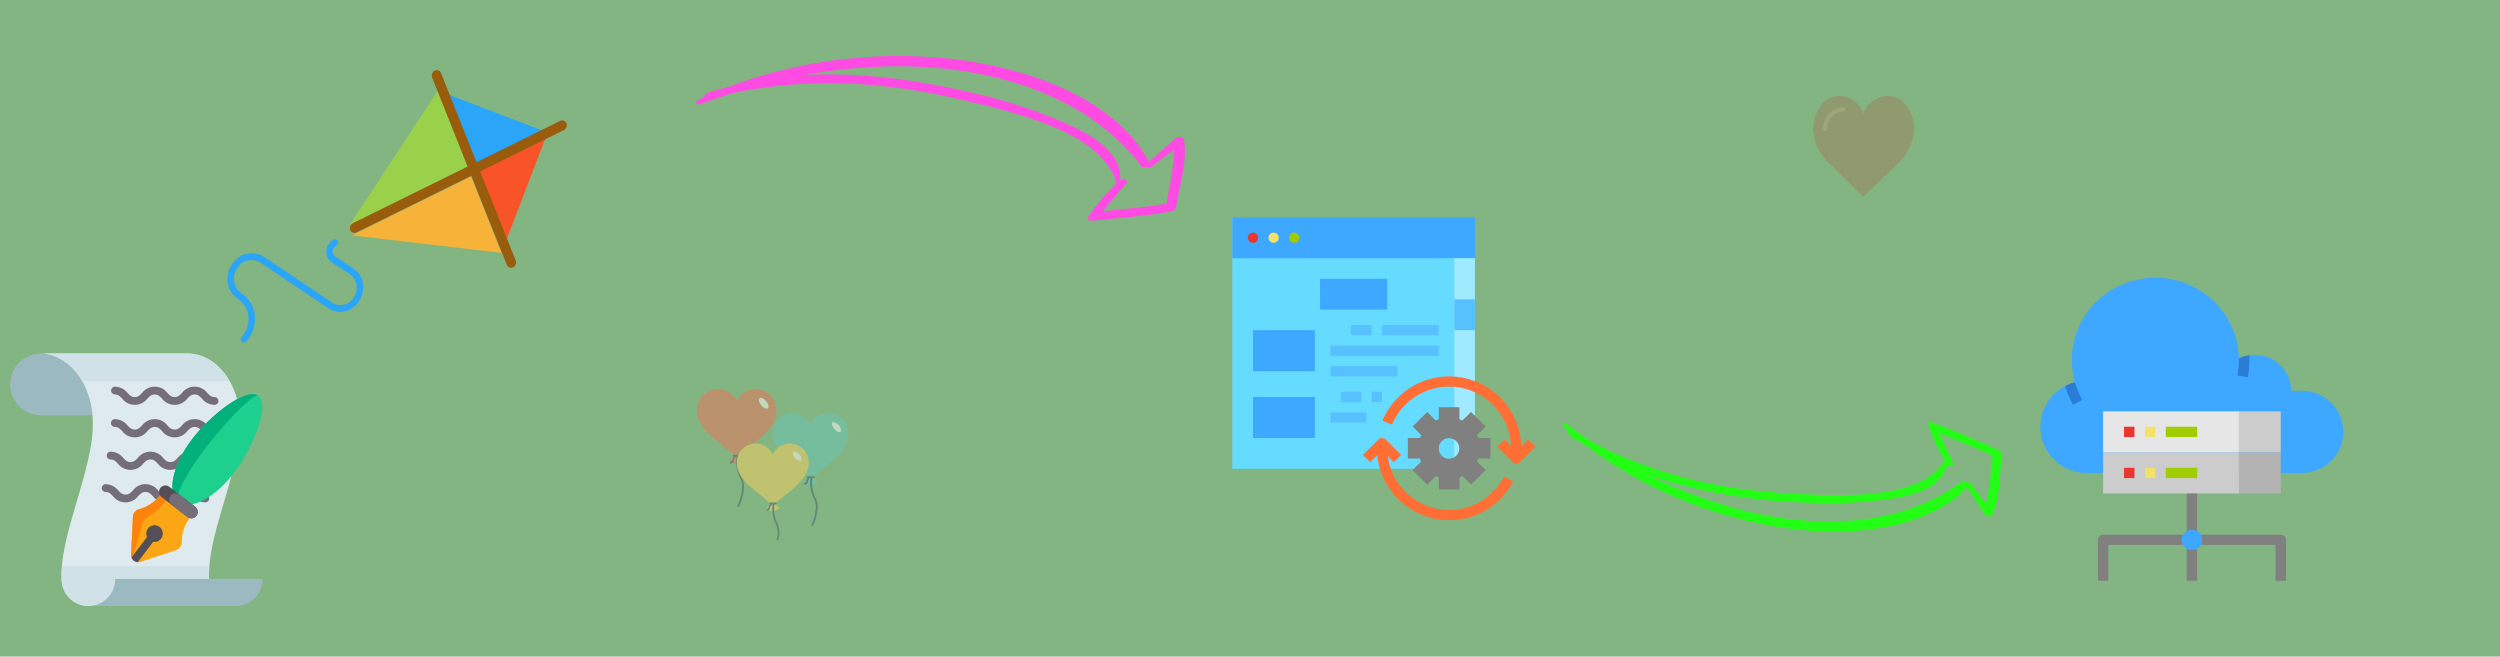
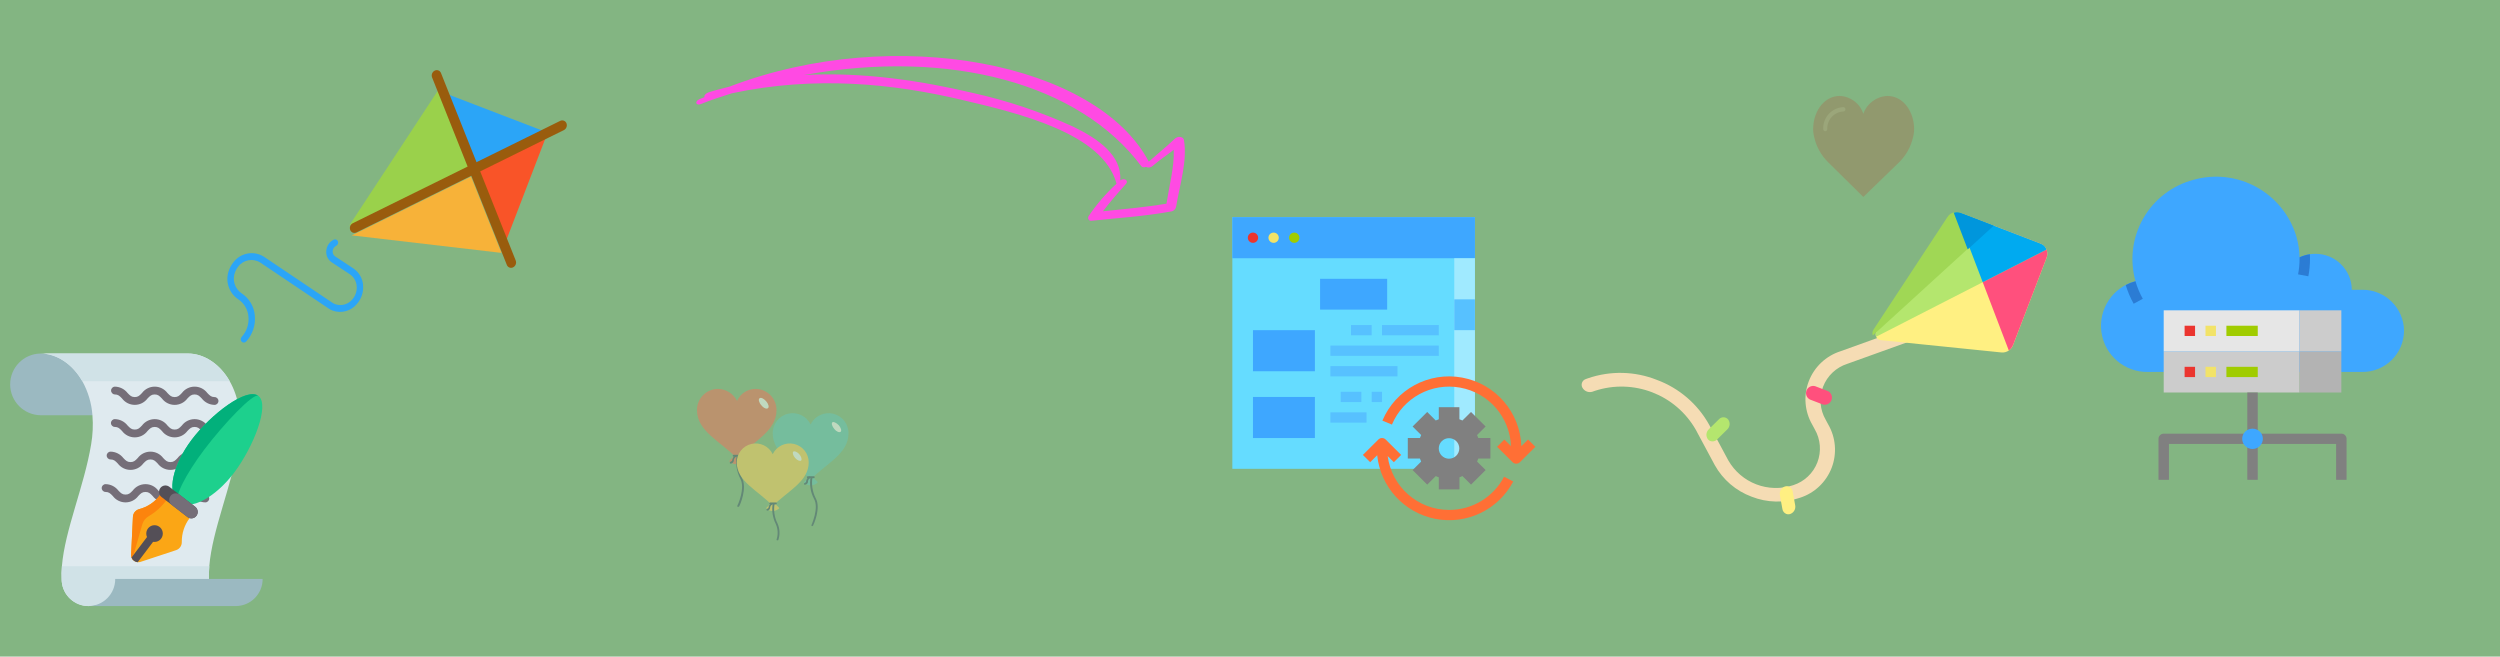
<svg xmlns="http://www.w3.org/2000/svg" width="495" height="130" viewBox="0 0 495 130">
  <defs>
    <clipPath id="clip-note-card">
      <rect width="495" height="130" />
    </clipPath>
  </defs>
  <g id="note-card" clip-path="url(#clip-note-card)">
    <rect width="495" height="130" fill="#83b582" />
    <g id="Group_2" data-name="Group 2" transform="translate(2 -161)">
      <path id="Path_1" data-name="Path 1" d="M20.318,243.217H6.042a6.109,6.109,0,0,1,0-12.217C10.666,231,19.646,235.467,20.318,243.217Z" fill="#9bb9c1" />
      <path id="Path_2" data-name="Path 2" d="M45.22,249.03c-1.378,8.282-5.195,16.921-5.78,24.072a20.608,20.608,0,0,0-.06,2.532S18.437,281,15.506,281a5.329,5.329,0,0,1-5.284-4.859l0-.023-.016-.273v-.027a20.349,20.349,0,0,1,.051-2.716c.584-7.151,4.4-15.79,5.781-24.072a23.2,23.2,0,0,0,.266-5.813,16.412,16.412,0,0,0-2-6.735C12.284,232.94,9.09,231,6.042,231H35.229c3.047,0,6.241,1.94,8.258,5.482,1.742,3.06,2.6,7.316,1.733,12.548Z" fill="#dfeaef" />
      <path id="Path_3" data-name="Path 3" d="M43.487,236.482H14.3C12.284,232.94,9.09,231,6.042,231H35.229C38.276,231,41.47,232.94,43.487,236.482Z" fill="#d0e2e7" />
      <path id="Path_4" data-name="Path 4" d="M39.38,275.634S18.437,281,15.506,281a5.329,5.329,0,0,1-5.284-4.859l0-.023-.016-.273v-.027a20.349,20.349,0,0,1,.051-2.716H39.44A20.608,20.608,0,0,0,39.38,275.634Z" fill="#d0e2e7" />
      <g id="Group_1" data-name="Group 1">
        <path id="Path_5" data-name="Path 5" d="M40.479,241.167a3.251,3.251,0,0,1-2.524-1.266c-.5-.523-.791-.8-1.424-.8s-.924.273-1.424.8a3.149,3.149,0,0,1-5.048,0c-.5-.523-.791-.8-1.424-.8s-.924.273-1.424.795a3.147,3.147,0,0,1-5.047,0c-.5-.522-.791-.795-1.425-.795a.774.774,0,0,1,0-1.547,3.248,3.248,0,0,1,2.524,1.267c.5.523.791.8,1.424.8s.924-.273,1.424-.8a3.148,3.148,0,0,1,5.048,0c.5.523.791.8,1.424.8s.924-.273,1.424-.8a3.148,3.148,0,0,1,5.048,0c.5.523.791.8,1.425.8a.773.773,0,0,1,0,1.546Z" fill="#756e78" />
        <path id="Path_6" data-name="Path 6" d="M40.479,247.6a3.251,3.251,0,0,1-2.524-1.266c-.5-.523-.791-.8-1.424-.8s-.924.273-1.424.8a3.149,3.149,0,0,1-5.048,0c-.5-.523-.791-.8-1.424-.8s-.924.273-1.424.8a3.148,3.148,0,0,1-5.047,0c-.5-.523-.791-.8-1.425-.8a.773.773,0,0,1,0-1.546,3.247,3.247,0,0,1,2.524,1.266c.5.523.791.8,1.424.8s.924-.273,1.424-.8a3.149,3.149,0,0,1,5.048,0c.5.523.791.8,1.424.8s.924-.273,1.424-.8a3.149,3.149,0,0,1,5.048,0c.5.523.791.8,1.425.8a.773.773,0,0,1,0,1.546Z" fill="#756e78" />
        <path id="Path_7" data-name="Path 7" d="M39.637,254.038a3.249,3.249,0,0,1-2.524-1.266c-.5-.523-.791-.8-1.424-.8s-.924.273-1.425.8a3.148,3.148,0,0,1-5.047,0c-.5-.523-.791-.8-1.424-.8s-.924.273-1.425.8a3.148,3.148,0,0,1-5.047,0c-.5-.523-.791-.8-1.424-.8a.773.773,0,0,1,0-1.546,3.251,3.251,0,0,1,2.524,1.266c.5.523.791.8,1.424.8s.924-.273,1.424-.8a3.148,3.148,0,0,1,5.047,0c.5.523.791.8,1.424.8s.925-.273,1.425-.8a3.149,3.149,0,0,1,5.048,0c.5.523.791.8,1.424.8a.773.773,0,0,1,0,1.546Z" fill="#756e78" />
        <path id="Path_8" data-name="Path 8" d="M38.65,260.473a3.247,3.247,0,0,1-2.524-1.266c-.5-.523-.791-.8-1.425-.8s-.924.273-1.424.8a3.149,3.149,0,0,1-5.048,0c-.5-.523-.791-.8-1.424-.8s-.924.273-1.424.8a3.148,3.148,0,0,1-5.047,0c-.5-.523-.791-.8-1.424-.8a.773.773,0,0,1,0-1.546,3.247,3.247,0,0,1,2.523,1.266c.5.523.791.8,1.424.8s.924-.273,1.425-.8a3.148,3.148,0,0,1,5.047,0c.5.523.791.8,1.424.8s.924-.273,1.424-.8a3.149,3.149,0,0,1,5.048,0c.5.523.791.8,1.425.8a.773.773,0,0,1,0,1.546Z" fill="#756e78" />
      </g>
      <path id="Path_9" data-name="Path 9" d="M50,275.634A5.336,5.336,0,0,1,44.693,281H15.506a5.336,5.336,0,0,0,5.307-5.366Z" fill="#9bb9c1" />
      <path id="Path_10" data-name="Path 10" d="M44.371,254.568c3.778-5,7.123-13.384,4.8-15.178s-9.441,3.676-13.219,8.679-4.957,10.514-2.631,12.309,7.274-.807,11.052-5.81Z" fill="#1dd08d" />
      <path id="Path_11" data-name="Path 11" d="M33.319,260.378c-2.325-1.795-1.148-7.3,2.631-12.309s10.893-10.474,13.218-8.68c-.94-.725-6.932,5.612-10.71,10.615S32.379,259.652,33.319,260.378Z" fill="#02b07b" />
      <path id="Path_12" data-name="Path 12" d="M35.545,263.588l0,0a7.691,7.691,0,0,0-1.55,4.75h0a1.645,1.645,0,0,1-1.123,1.59l-7.052,2.327a1.413,1.413,0,0,1-.56.067,1.431,1.431,0,0,1-1.3-1.5l.362-7.49a1.643,1.643,0,0,1,1.221-1.515h0a7.561,7.561,0,0,0,4.125-2.762v0Z" fill="#fba615" />
      <path id="Path_13" data-name="Path 13" d="M24.514,272.036a.813.813,0,0,1-.15-.9l1.825-6.361a2.723,2.723,0,0,1,1.2-1.531h0a11.794,11.794,0,0,0,3.562-3.2l0,0-1.284-.991,0,0a7.55,7.55,0,0,1-4.125,2.763h0a1.642,1.642,0,0,0-1.222,1.515l-.363,7.49a1.431,1.431,0,0,0,.556,1.211Z" fill="#fc840d" />
      <path id="Path_14" data-name="Path 14" d="M28.517,268.011l-3.26,4.315a1.43,1.43,0,0,1-1.215-.939l3.258-4.314Z" fill="#544f57" />
      <ellipse id="Ellipse_1" data-name="Ellipse 1" cx="1.638" cy="1.656" rx="1.638" ry="1.656" transform="translate(26.96 264.99)" fill="#544f57" />
      <path id="Path_15" data-name="Path 15" d="M29.749,257.623a1.255,1.255,0,0,1,1.772-.24l5.13,3.959a1.288,1.288,0,0,1,.238,1.791,1.255,1.255,0,0,1-1.772.24l-5.13-3.959a1.288,1.288,0,0,1-.238-1.791Z" fill="#544f57" />
      <path id="Path_16" data-name="Path 16" d="M31.773,259.185a1.254,1.254,0,0,1,1.771-.24l3.107,2.4a1.288,1.288,0,0,1,.238,1.791,1.255,1.255,0,0,1-1.772.24l-3.107-2.4a1.285,1.285,0,0,1-.237-1.79Z" fill="#756e78" />
    </g>
    <g id="Group_3" data-name="Group 3" transform="translate(121.455 -214.833) rotate(21)">
      <path id="Path_17" data-name="Path 17" d="M60.6,241.7,42.737,261.032l6.821-31.288h0Z" transform="translate(1.422)" fill="#9ad14b" />
      <path id="Path_18" data-name="Path 18" d="M71.645,229.745h0L60.6,241.7,49.559,229.745Z" transform="translate(2.592)" fill="#2ba5f7" />
      <path id="Path_19" data-name="Path 19" d="M71.645,229.746v23.9L60.6,241.7Z" transform="translate(2.592)" fill="#f95428" />
      <path id="Path_20" data-name="Path 20" d="M60.6,241.7,71.645,253.65l-28.908,7.384h0Z" transform="translate(2.592 1.605)" fill="#f7b239" />
      <path id="Path_21" data-name="Path 21" d="M74.161,257.395a.9.9,0,0,1-.668-.3L48.92,230.5l-.03-.031-2.515-2.723a1.083,1.083,0,0,1,0-1.445.894.894,0,0,1,1.335,0l2.486,2.692.03.031,24.6,26.628a1.081,1.081,0,0,1,0,1.445A.9.9,0,0,1,74.161,257.395Z" transform="translate(2.592)" fill="#995c0d" />
      <path id="Path_22" data-name="Path 22" d="M32.765,286a.575.575,0,0,1-.244-.053.7.7,0,0,1-.337-.892A5.239,5.239,0,0,0,32,280.846a4.558,4.558,0,0,0-3.134-2.5l-.065-.014a4.856,4.856,0,0,1-3.7-4.842,5.308,5.308,0,0,1,.258-1.632,4.529,4.529,0,0,1,5.247-3.2L46.491,272.3a2.876,2.876,0,0,0,.638.072,3.058,3.058,0,0,0,2.835-2.07,3.546,3.546,0,0,0-.14-2.814,3.089,3.089,0,0,0-2.089-1.681L43.5,264.88a2.449,2.449,0,0,1-1.8-1.774,2.677,2.677,0,0,1,.581-2.54.607.607,0,0,1,.458-.214.656.656,0,0,1,.63.681h0a.711.711,0,0,1-.184.482,1.252,1.252,0,0,0-.279,1.2,1.132,1.132,0,0,0,.844.831l4.239.933a4.358,4.358,0,0,1,2.948,2.372,5.007,5.007,0,0,1,.2,3.97,4.317,4.317,0,0,1-4,2.921,4.016,4.016,0,0,1-.9-.1L30.349,270a3.277,3.277,0,0,0-3.8,2.315,3.817,3.817,0,0,0-.188,1.181A3.515,3.515,0,0,0,29.04,277l.064.014a5.822,5.822,0,0,1,4.007,3.193,6.7,6.7,0,0,1,.234,5.378A.631.631,0,0,1,32.765,286Z" transform="translate(0 4.157)" fill="#2ba5f7" />
      <path id="Path_23" data-name="Path 23" d="M42.737,262.055a.9.9,0,0,1-.668-.3,1.081,1.081,0,0,1,0-1.445l17.866-19.336,11.013-11.92.029-.032,2.158-2.335a.9.9,0,0,1,1.336,0,1.084,1.084,0,0,1,0,1.446l-2.13,2.3-.029.032L43.4,261.755A.9.9,0,0,1,42.737,262.055Z" transform="translate(2.592)" fill="#995c0d" />
    </g>
    <g id="Group_4" data-name="Group 4" transform="translate(217.956 -13.086) rotate(68)">
      <path id="Path_24" data-name="Path 24" d="M56.133,176.451c-1.076,5.2-2.732,10.149-4.14,15.093a.588.588,0,0,1-1.076.26,35.5,35.5,0,0,1-3.891-7.547h-.083c-10.1-1.171-19.87,12.361-26.824,22.25C12.088,217.828,4.8,231.621,1.9,248.146c-.166,2.082-.331,4.294-.331,6.507,0,1.04-.91,1.04-.993,0V253.48c-.331,0-.58-.389-.58-1.041.083-1.431.331-2.862.5-4.294.663-35.261,23.017-69.223,44.873-71.434-.745-2.082-1.407-4.294-2.235-6.377-.415-.91.248-1.822.828-1.692,4.139.911,7.865,4.034,11.674,6.377A1.205,1.205,0,0,1,56.133,176.451Zm-11.095-5.2c.5,1.692.828,3.383,1.408,5.075a1.183,1.183,0,0,1-.331,1.3.821.821,0,0,1-.413.781c-19.788,5.2-35.849,26.413-41.81,55.17,3.892-11.321,9.852-21.21,15.731-29.537A99.331,99.331,0,0,1,33.448,187.9c3.891-3.513,8.776-6.766,13.246-4.554h0c-.248-1.042.745-1.561,1.076-.781,1.076,2.212,2.153,4.294,3.312,6.246,1.158-4.034,2.4-8.068,3.311-12.231C51.331,174.759,48.267,172.417,45.038,171.246Z" transform="translate(0 -168.631)" fill="#ff4ae3" />
    </g>
    <g id="Group_6" data-name="Group 6" transform="translate(220.003 -187.004)">
      <path id="Path_25" data-name="Path 25" d="M24,230H72.032v49.83H24Z" fill="#65dcff" />
      <path id="Path_26" data-name="Path 26" d="M41.371,242.207H54.657v6.1H41.371Z" fill="#3ea7ff" />
      <path id="Path_27" data-name="Path 27" d="M28.085,252.376H40.349v8.136H28.085Z" fill="#3ea7ff" />
      <g id="Group_5" data-name="Group 5">
        <path id="Path_28" data-name="Path 28" d="M53.635,251.36H64.878v2.033H53.635Z" fill="#57c1ff" />
        <path id="Path_29" data-name="Path 29" d="M47.5,251.36h4.088v2.033H47.5Z" fill="#57c1ff" />
        <path id="Path_30" data-name="Path 30" d="M43.415,255.427H64.878v2.034H43.415Z" fill="#57c1ff" />
        <path id="Path_31" data-name="Path 31" d="M43.415,259.495H56.7v2.034H43.415Z" fill="#57c1ff" />
        <path id="Path_32" data-name="Path 32" d="M51.591,264.58h2.044v2.034H51.591Z" fill="#57c1ff" />
        <path id="Path_33" data-name="Path 33" d="M45.459,264.58h4.088v2.034H45.459Z" fill="#57c1ff" />
        <path id="Path_34" data-name="Path 34" d="M43.415,268.647h7.154v2.034H43.415Z" fill="#57c1ff" />
      </g>
      <path id="Path_35" data-name="Path 35" d="M28.085,265.6H40.349v8.135H28.085Z" fill="#3ea7ff" />
      <path id="Path_36" data-name="Path 36" d="M24,230H72.032v8.135H24Z" fill="#3ea7ff" />
      <ellipse id="Ellipse_2" data-name="Ellipse 2" cx="1.022" cy="1.017" rx="1.022" ry="1.017" transform="translate(27.063 233.055)" fill="#eb352f" />
      <ellipse id="Ellipse_3" data-name="Ellipse 3" cx="1.022" cy="1.017" rx="1.022" ry="1.017" transform="translate(31.151 233.055)" fill="#f2e368" />
      <ellipse id="Ellipse_4" data-name="Ellipse 4" cx="1.022" cy="1.017" rx="1.022" ry="1.017" transform="translate(35.239 233.055)" fill="#a0cc00" />
      <path id="Path_37" data-name="Path 37" d="M67.944,238.139h4.088v41.7H67.944Z" fill="#a0eaff" />
      <path id="Path_38" data-name="Path 38" d="M67.944,246.275h4.088v6.1H67.944Z" fill="#57c1ff" />
      <path id="Path_39" data-name="Path 39" d="M75.1,277.8v-4.068H72.7a6.4,6.4,0,0,0-.246-.594l1.695-1.686-2.891-2.877-.4.393-1.3,1.294a6.247,6.247,0,0,0-.6-.246V267.63H64.878v2.386q-.3.108-.6.246l-1.695-1.687-2.891,2.877,1.695,1.686a5.8,5.8,0,0,0-.246.594h-2.4V277.8h2.4a5.782,5.782,0,0,0,.246.593l-1.695,1.687,2.891,2.877.519-.517,1.176-1.17a6.185,6.185,0,0,0,.6.245V283.9h4.088v-2.386q.3-.108.6-.245l1.695,1.687,2.891-2.877-1.695-1.687a6.269,6.269,0,0,0,.246-.593Zm-8.205.029a2.034,2.034,0,1,1,2.044-2.034,2.039,2.039,0,0,1-2.044,2.034Z" fill="gray" />
      <path id="Path_40" data-name="Path 40" d="M66.922,287.969A12.261,12.261,0,0,1,54.755,277.3l1.224,1.219,1.446-1.438-3.066-3.051a1.027,1.027,0,0,0-1.446,0l-3.066,3.051,1.445,1.438,1.389-1.381a14.328,14.328,0,0,0,26.937,5.2l-1.813-.941A12.242,12.242,0,0,1,66.922,287.969Z" fill="#ff6f35" />
      <path id="Path_41" data-name="Path 41" d="M82.552,274.03l-1.328,1.321a14.323,14.323,0,0,0-27.513-5.061l1.886.783a12.275,12.275,0,0,1,23.581,4.263l-1.313-1.306-1.445,1.438,3.066,3.051a1.026,1.026,0,0,0,1.445,0h0L84,275.468Z" fill="#ff6f35" />
    </g>
-     <g id="Group_8" data-name="Group 8" transform="translate(379.999 -174.984)">
+     <g id="Group_8" data-name="Group 8" transform="translate(391.999 -194.984)">
      <path id="Path_42" data-name="Path 42" d="M84,260.494a8.2,8.2,0,0,1-8.274,8.135H33.312a9.134,9.134,0,0,1-2.491-17.969v-.005a16.237,16.237,0,0,1,11.467-20.062A16.591,16.591,0,0,1,62.7,241.864a16.037,16.037,0,0,1,.612,4.065,7.313,7.313,0,0,1,2.048-.612,7.511,7.511,0,0,1,1.059-.076,7.181,7.181,0,0,1,7.242,7.118h2.069A8.205,8.205,0,0,1,84,260.493Z" fill="#3ea7ff" />
      <path id="Path_43" data-name="Path 43" d="M30.824,250.658a16,16,0,0,0,1.453,3.483l-1.809.987a17.989,17.989,0,0,1-1.572-3.707,9.4,9.4,0,0,1,1.925-.761v-.005Z" fill="#2b7cd4" />
      <path id="Path_44" data-name="Path 44" d="M65.381,246.258a18.182,18.182,0,0,1-.327,3.429l-2.033-.378a16.2,16.2,0,0,0,.291-3.051c0-.109,0-.22,0-.329a7.313,7.313,0,0,1,2.048-.612C65.373,245.629,65.381,245.942,65.381,246.258Z" fill="#2b7cd4" />
      <path id="Path_45" data-name="Path 45" d="M36.415,264.562h26.9V272.7h-26.9Z" fill="#ccc" />
      <path id="Path_46" data-name="Path 46" d="M40.553,267.612h2.069v2.034H40.553Z" fill="#eb352f" />
      <path id="Path_47" data-name="Path 47" d="M44.691,267.612H46.76v2.034H44.691Z" fill="#f2e368" />
      <path id="Path_48" data-name="Path 48" d="M48.829,267.612h6.207v2.034H48.829Z" fill="#a0cc00" />
      <path id="Path_49" data-name="Path 49" d="M36.415,256.427h26.9v8.135h-26.9Z" fill="#e6e6e6" />
      <path id="Path_50" data-name="Path 50" d="M40.553,259.477h2.069v2.034H40.553Z" fill="#eb352f" />
      <path id="Path_51" data-name="Path 51" d="M44.691,259.477H46.76v2.034H44.691Z" fill="#f2e368" />
      <path id="Path_52" data-name="Path 52" d="M48.829,259.477h6.207v2.034H48.829Z" fill="#a0cc00" />
      <path id="Path_53" data-name="Path 53" d="M63.312,264.562h8.276V272.7H63.312Z" fill="#b3b3b3" />
      <path id="Path_54" data-name="Path 54" d="M63.312,256.427h8.276v8.135H63.312Z" fill="#ccc" />
      <g id="Group_7" data-name="Group 7">
        <path id="Path_55" data-name="Path 55" d="M52.967,272.7h2.069v8.135H52.967Z" fill="gray" />
        <path id="Path_56" data-name="Path 56" d="M52.967,282.866h2.069v7.118H52.967Z" fill="gray" />
        <path id="Path_57" data-name="Path 57" d="M72.622,289.984H70.553v-7.1H55.036v-2.034H71.588a1.025,1.025,0,0,1,1.034,1.017Z" fill="gray" />
        <path id="Path_58" data-name="Path 58" d="M37.45,289.984H35.381V281.87a1.025,1.025,0,0,1,1.034-1.017H52.967v2.034H37.45Z" fill="gray" />
      </g>
      <ellipse id="Ellipse_5" data-name="Ellipse 5" cx="2.047" cy="2.013" rx="2.047" ry="2.013" transform="translate(51.954 279.857)" fill="#3ea7ff" />
-     </g>
-     <g id="Group_9" data-name="Group 9" transform="matrix(0.616, -0.788, 0.788, 0.616, 175.993, -19.13)">
-       <path id="Path_59" data-name="Path 59" d="M49.961,239.6c-.958-4.677-2.432-9.12-3.685-13.563a.522.522,0,0,0-.958-.234,32.017,32.017,0,0,0-3.463,6.782h-.074c-8.99,1.052-17.685-11.108-23.875-19.994C10.759,202.422,4.274,190.028,1.7,175.179c-.148-1.871-.3-3.859-.3-5.847,0-.935-.81-.935-.884,0v1.053c-.295,0-.516.35-.516.935.074,1.286.295,2.572.442,3.859.59,31.686,20.486,62.2,39.939,64.191-.663,1.871-1.252,3.859-1.989,5.73-.369.818.221,1.637.737,1.52,3.684-.819,7-3.625,10.39-5.73A1.087,1.087,0,0,0,49.961,239.6Zm-9.875,4.677c.443-1.52.737-3.04,1.253-4.56a1.069,1.069,0,0,0-.3-1.169.739.739,0,0,0-.368-.7c-17.612-4.677-31.907-23.735-37.213-49.576a106.856,106.856,0,0,0,14,26.542,89.032,89.032,0,0,0,12.306,14.5c3.463,3.157,7.811,6.08,11.79,4.092h0c-.221.936.663,1.4.958.7.958-1.988,1.916-3.859,2.948-5.613,1.031,3.625,2.137,7.25,2.947,10.991C45.687,241.124,42.96,243.229,40.086,244.281Z" fill="#22ff15" />
    </g>
    <g id="Group_10" data-name="Group 10" transform="translate(359 4)" opacity="0.23">
      <path id="Path_60" data-name="Path 60" d="M9.94,18.533A5.253,5.253,0,0,1,14.736,15c2.89,0,4.97,2.687,5.232,5.889a6.354,6.354,0,0,1-.17,2.225,10.035,10.035,0,0,1-2.759,5L9.94,35,2.961,28.115a10.027,10.027,0,0,1-2.759-5,6.36,6.36,0,0,1-.17-2.226C.294,17.687,2.374,15,5.264,15A5.1,5.1,0,0,1,9.94,18.533Z" fill="#c03a2b" />
      <path id="Path_61" data-name="Path 61" d="M2.4,21.99a.418.418,0,0,1-.4-.434,4.189,4.189,0,0,1,4-4.348.436.436,0,0,1,0,.869,3.353,3.353,0,0,0-3.2,3.479A.418.418,0,0,1,2.4,21.99Z" fill="#ed7161" />
    </g>
    <g id="Group_17" data-name="Group 17" transform="translate(137.867 -164.134)" opacity="0.49">
      <g id="Group_11" data-name="Group 11">
        <path id="Path_62" data-name="Path 62" d="M22.633,259.062c3.25-3.249,7.5-5.123,7.5-9.121a3.941,3.941,0,0,0-7.5-1.749,3.941,3.941,0,0,0-7.5,1.749C15.133,254,19.571,255.876,22.633,259.062Z" fill="#66c6b9" />
        <path id="Path_63" data-name="Path 63" d="M24.071,259.624a1.929,1.929,0,0,1-2.813,0c.313-.375.875-.687.875-1.187h1C23.133,258.937,23.758,259.187,24.071,259.624Z" fill="#66c6b9" />
      </g>
      <path id="Path_64" data-name="Path 64" d="M28.2,248.317c.437.5.625,1.125.375,1.312s-.813,0-1.25-.562c-.438-.5-.625-1.125-.375-1.312C27.133,247.568,27.695,247.818,28.2,248.317Z" fill="#fff" />
      <g id="Group_12" data-name="Group 12">
        <path id="Path_65" data-name="Path 65" d="M23.258,258.812H22.07a.188.188,0,0,1,0-.375h1.188a.166.166,0,0,1,.188.187A.2.2,0,0,1,23.258,258.812Z" fill="#415a6b" />
        <path id="Path_66" data-name="Path 66" d="M21.508,260.124c-.063,0-.188-.063-.188-.125a.325.325,0,0,1,.125-.25c.188-.063.313-.125.313-.437a1.488,1.488,0,0,1,.562-.813.183.183,0,0,1,.188.313.763.763,0,0,0-.375.562c0,.437-.187.625-.625.75Z" fill="#415a6b" />
        <path id="Path_67" data-name="Path 67" d="M23.633,262.747a6.716,6.716,0,0,1-.625-4.123v-.062h-.375a6.688,6.688,0,0,0,.687,4.373c1,1.811-.5,5.06-.5,5.122-.062.125,0,.187.063.25h.063c.062,0,.125-.063.187-.125C23.195,268.057,24.758,264.746,23.633,262.747Z" fill="#415a6b" />
      </g>
      <g id="Group_13" data-name="Group 13">
        <path id="Path_68" data-name="Path 68" d="M8.008,254.876c3.438-3.435,7.875-5.372,7.875-9.557a4.174,4.174,0,0,0-4.125-4.185,3.992,3.992,0,0,0-3.687,2.373,4.314,4.314,0,0,0-3.813-2.373,4.174,4.174,0,0,0-4.125,4.185C.133,249.567,4.82,251.5,8.008,254.876Z" fill="#f3705a" />
        <path id="Path_69" data-name="Path 69" d="M9.446,255.439a2.076,2.076,0,0,1-2.938,0c.313-.438.938-.688.938-1.25H8.508C8.508,254.689,9.133,255,9.446,255.439Z" fill="#f3705a" />
      </g>
      <path id="Path_70" data-name="Path 70" d="M13.82,243.57c.5.562.626,1.187.375,1.374-.25.25-.874,0-1.312-.562-.5-.562-.625-1.187-.375-1.374C12.758,242.758,13.321,243.008,13.82,243.57Z" fill="#fff" />
      <g id="Group_14" data-name="Group 14">
        <path id="Path_71" data-name="Path 71" d="M8.633,254.564H7.383a.188.188,0,0,1,0-.375h1.25a.166.166,0,0,1,.188.188C8.883,254.439,8.758,254.564,8.633,254.564Z" fill="#415a6b" />
        <path id="Path_72" data-name="Path 72" d="M6.821,255.938c-.063,0-.188-.062-.188-.125a.327.327,0,0,1,.125-.25.469.469,0,0,0,.375-.437,1.724,1.724,0,0,1,.563-.874.182.182,0,1,1,.187.312,1.051,1.051,0,0,0-.438.562.716.716,0,0,1-.624.812Z" fill="#415a6b" />
        <path id="Path_73" data-name="Path 73" d="M9.008,258.687a6.808,6.808,0,0,1-.625-4.31v-.063H8.008a7.239,7.239,0,0,0,.687,4.56c1.063,1.874-.5,5.31-.562,5.372-.063.125,0,.25.125.25H8.32c.063,0,.125-.062.188-.125S10.2,260.748,9.008,258.687Z" fill="#415a6b" />
      </g>
      <g id="Group_15" data-name="Group 15">
        <path id="Path_74" data-name="Path 74" d="M15.133,264.309c3.125-3.061,7.125-4.873,7.125-8.621a3.747,3.747,0,0,0-7.125-1.624,3.747,3.747,0,0,0-7.125,1.624C8.008,259.5,12.258,261.248,15.133,264.309Z" fill="#ffd15c" />
        <path id="Path_75" data-name="Path 75" d="M16.445,264.746a1.812,1.812,0,0,1-2.625,0c.313-.375.875-.625.875-1.124h.938C15.633,264.121,16.2,264.371,16.445,264.746Z" fill="#ffd15c" />
      </g>
      <path id="Path_76" data-name="Path 76" d="M20.383,254.064c.438.5.562,1.062.375,1.25s-.75,0-1.188-.5-.562-1.062-.375-1.249S19.946,253.565,20.383,254.064Z" fill="#fff" />
      <g id="Group_16" data-name="Group 16">
        <path id="Path_77" data-name="Path 77" d="M15.758,264H14.633a.188.188,0,0,1,0-.375h1.125a.166.166,0,0,1,.188.187C15.883,263.934,15.821,264,15.758,264Z" fill="#415a6b" />
        <path id="Path_78" data-name="Path 78" d="M14.071,265.246c-.063,0-.188-.063-.188-.125a.327.327,0,0,1,.125-.25c.187-.062.312-.125.312-.375a1.309,1.309,0,0,1,.5-.749.182.182,0,1,1,.188.312.776.776,0,0,0-.375.5.63.63,0,0,1-.562.687Z" fill="#415a6b" />
        <path id="Path_79" data-name="Path 79" d="M15.883,270.993c0,.187.375.187.375,0a4.461,4.461,0,0,0-.188-3.248,6.2,6.2,0,0,1-.562-3.873v-.063h-.375a6.639,6.639,0,0,0,.625,4.123A4.286,4.286,0,0,1,15.883,270.993Z" fill="#415a6b" />
      </g>
    </g>
+     <g id="Group_18" data-name="Group 18" transform="translate(428.368 -184.491) rotate(21)">
+       <path id="Path_80" data-name="Path 80" d="M39.419,291.641a13.842,13.842,0,0,1-9.032-3.222l-6.022-5.194a16.94,16.94,0,0,0-21.441,0l-.337.29a1.691,1.691,0,0,1-2.144,0,1.185,1.185,0,0,1,0-1.849l.337-.291a19.632,19.632,0,0,1,12.865-4.6,19.629,19.629,0,0,1,12.865,4.6l6.022,5.194a10.867,10.867,0,0,0,13.775,0,7.612,7.612,0,0,0,0-11.882l-.757-.654a9.992,9.992,0,0,1,0-15.582l10.233-8.828a1.694,1.694,0,0,1,2.144,0,1.186,1.186,0,0,1,0,1.85L47.693,260.3a7.619,7.619,0,0,0,0,11.882l.757.654a9.99,9.99,0,0,1,0,15.58A13.834,13.834,0,0,1,39.419,291.641Z" transform="translate(-14.212 1.631)" fill="#f5dcb4" />
+       <path id="Path_81" data-name="Path 81" d="M33.816,253.722l5.671-25.991A2.091,2.091,0,0,1,41.463,226h16.5A2.16,2.16,0,0,1,60,228.267v18.4a2.235,2.235,0,0,1-1.553,2.2L35.133,255.19A1.157,1.157,0,0,1,33.816,253.722Z" transform="translate(2.794)" fill="#fff082" />
+       <path id="Path_82" data-name="Path 82" d="M57.966,226h-16.5a1.894,1.894,0,0,0-1.2.443L59.6,248a2.438,2.438,0,0,0,.4-1.339v-18.4A2.159,2.159,0,0,0,57.966,226Z" transform="translate(2.794)" fill="#ff507d" />
+       <path id="Path_83" data-name="Path 83" d="M57.966,226h-16.5a2.091,2.091,0,0,0-1.976,1.732l-5.671,25.991a1.3,1.3,0,0,0,.289,1.146l25.3-28.205A1.93,1.93,0,0,0,57.966,226Z" transform="translate(2.794)" fill="#b4e66e" />
+       <path id="Path_84" data-name="Path 84" d="M41.463,226a2.091,2.091,0,0,0-1.976,1.732l-5.671,25.991a1.3,1.3,0,0,0,.289,1.146L48.574,226Z" transform="translate(2.088)" fill="#a0d755" />
+       <path id="Path_85" data-name="Path 85" d="M40.821,226.118a2,2,0,0,0-.558.324l9.669,10.781,9.472-10.56a2.052,2.052,0,0,0-.647-.486,1.845,1.845,0,0,0-.792-.178h-16.5a1.831,1.831,0,0,0-.634.116Z" transform="translate(2.794)" fill="#00aaf0" />
+       <path id="Path_86" data-name="Path 86" d="M30.508,265.964H27.762a1.425,1.425,0,0,1,0-2.834h2.746a1.425,1.425,0,0,1,0,2.834Z" transform="translate(1.353 5.21)" fill="#ff507d" />
+       <path id="Path_87" data-name="Path 87" d="M13.065,277.9a1.151,1.151,0,0,1-.574-.154,1.5,1.5,0,0,1-.558-1.9l1.175-2.584a1.211,1.211,0,0,1,1.709-.622,1.5,1.5,0,0,1,.558,1.9L14.2,277.124A1.26,1.26,0,0,1,13.065,277.9Z" transform="translate(0.586 8.021)" fill="#b4e66e" />
+       <path id="Path_88" data-name="Path 88" d="M31.42,285.979a1.236,1.236,0,0,1-1.052-.62l-1.462-2.4a1.522,1.522,0,0,1,.336-1.969,1.192,1.192,0,0,1,1.766.375l1.461,2.4a1.519,1.519,0,0,1-.335,1.968A1.177,1.177,0,0,1,31.42,285.979Z" transform="translate(1.432 8.021)" fill="#fff082" />
+       <path id="Path_89" data-name="Path 89" d="M40.821,226.118a2,2,0,0,0-.558.324l5.189,5.786L48.574,226h-7.11a1.822,1.822,0,0,0-.634.116Z" transform="translate(2.177)" fill="#0096dc" />
+     </g>
  </g>
</svg>
